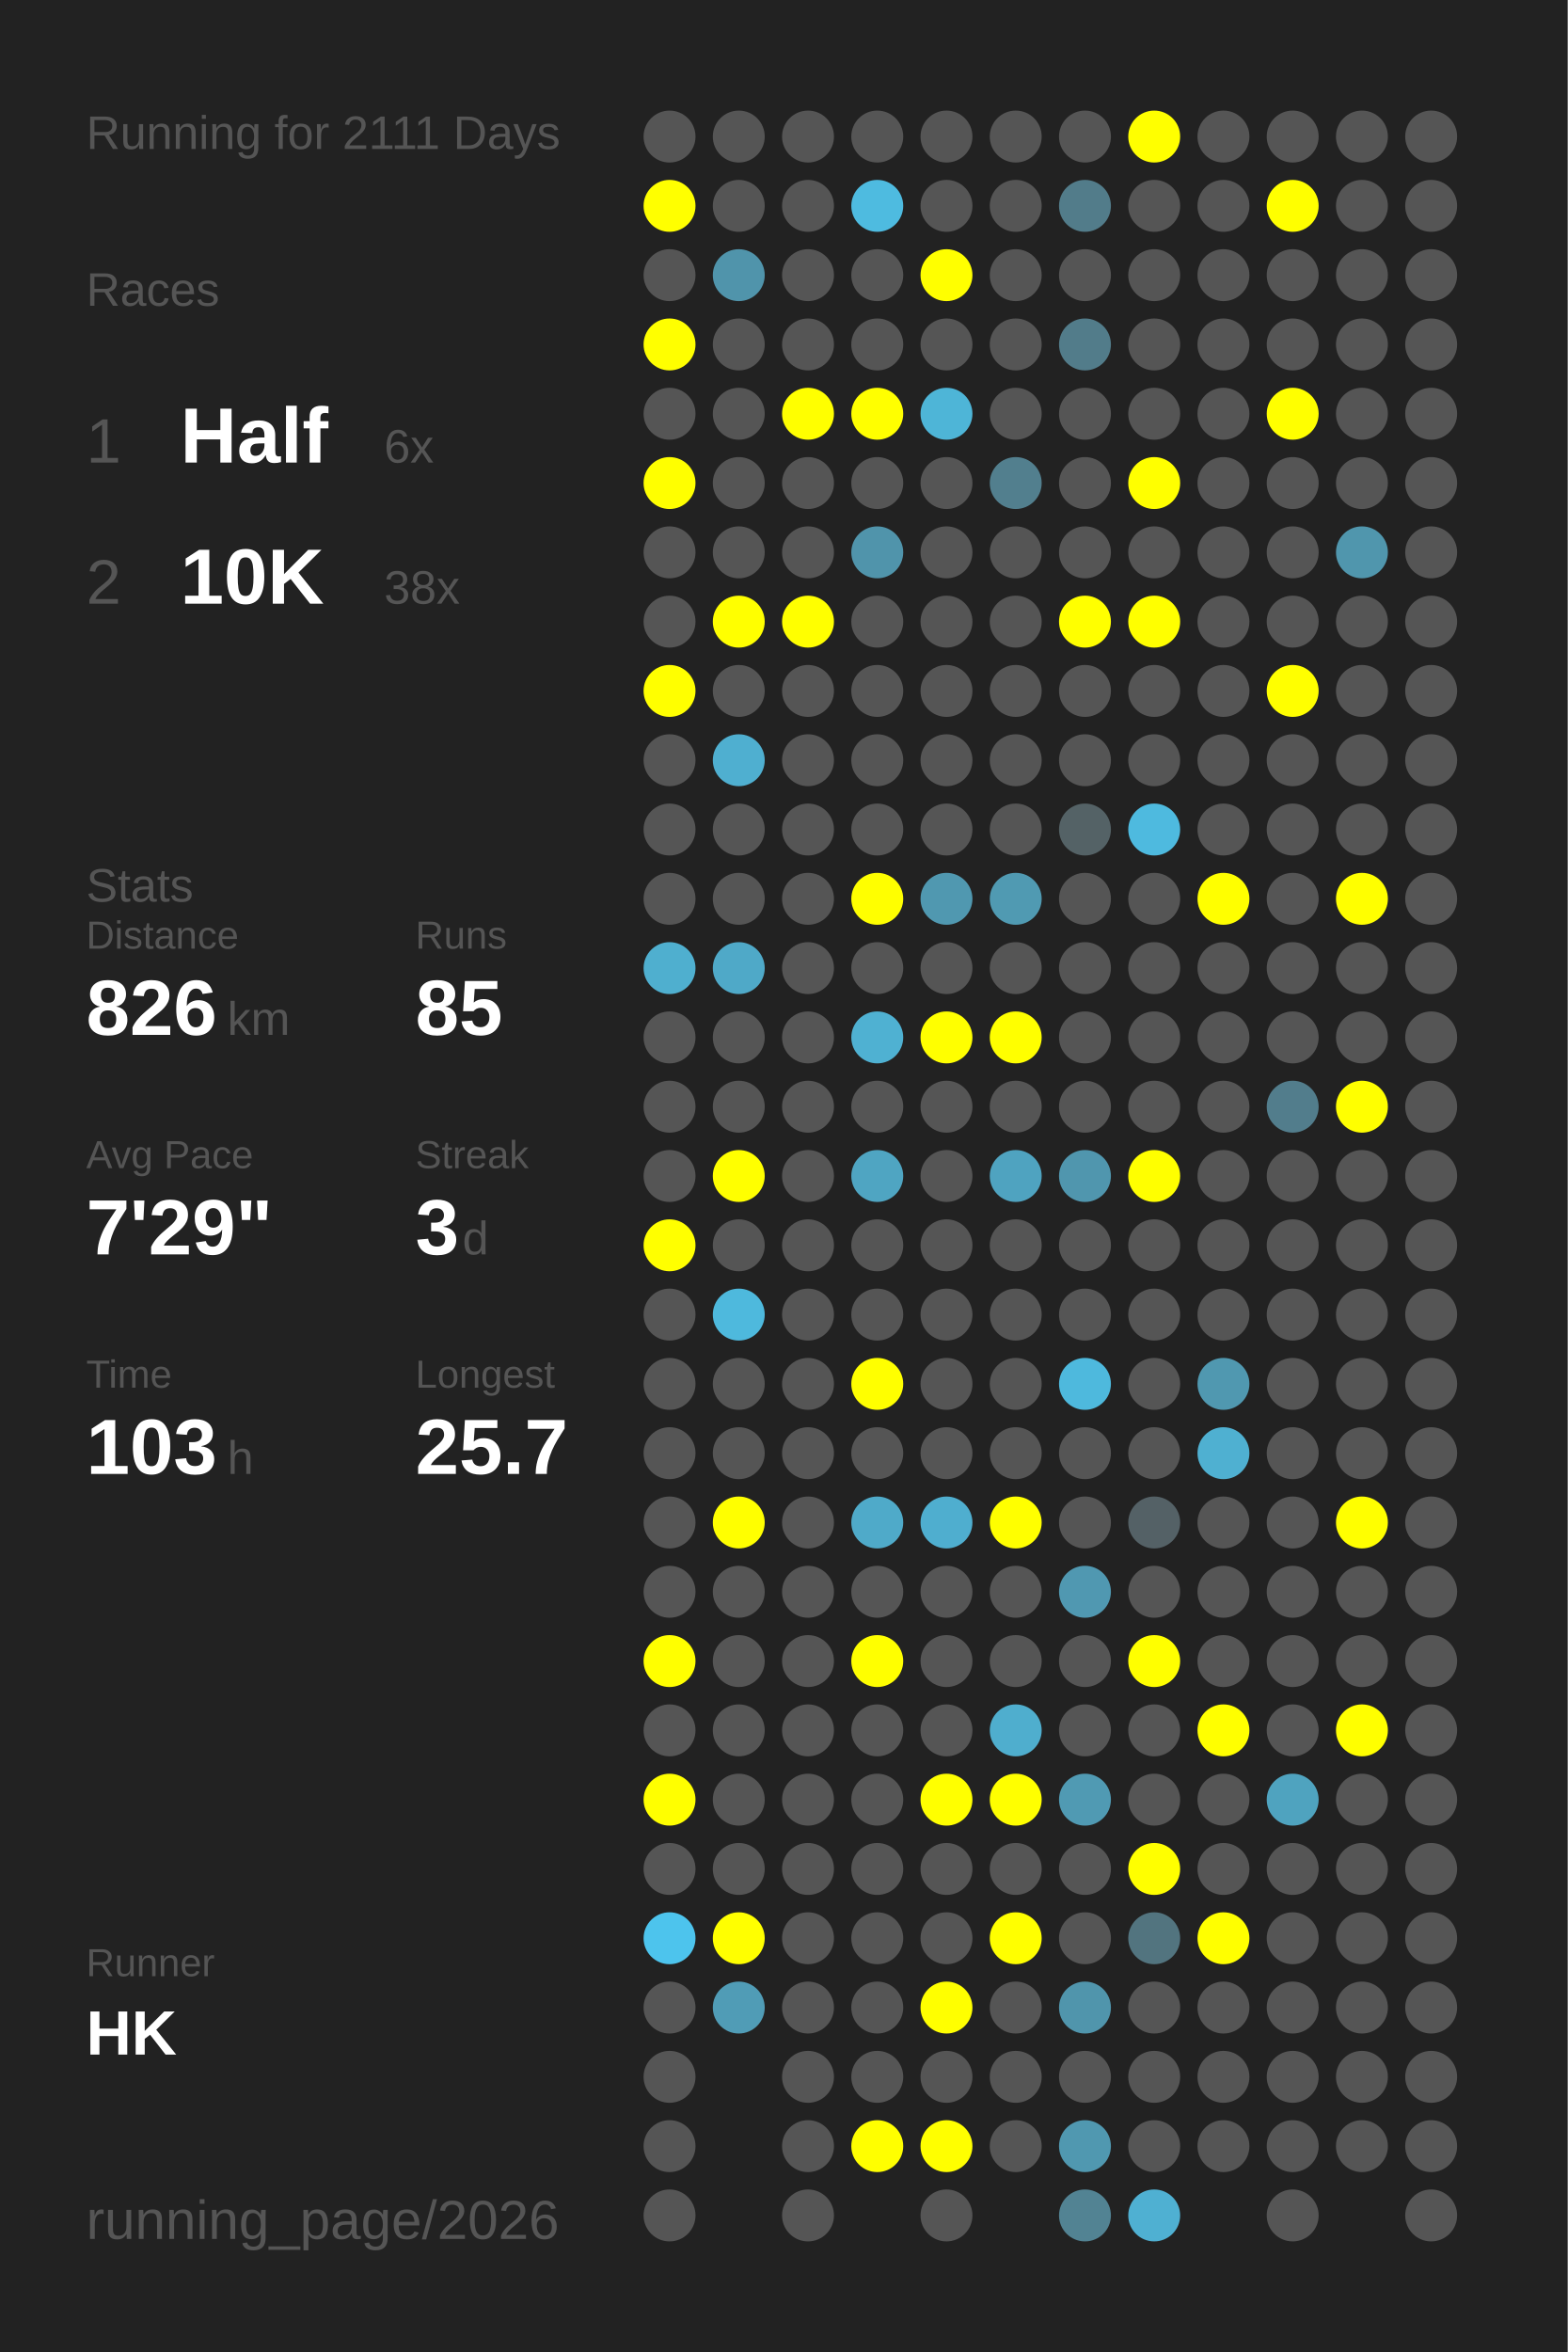
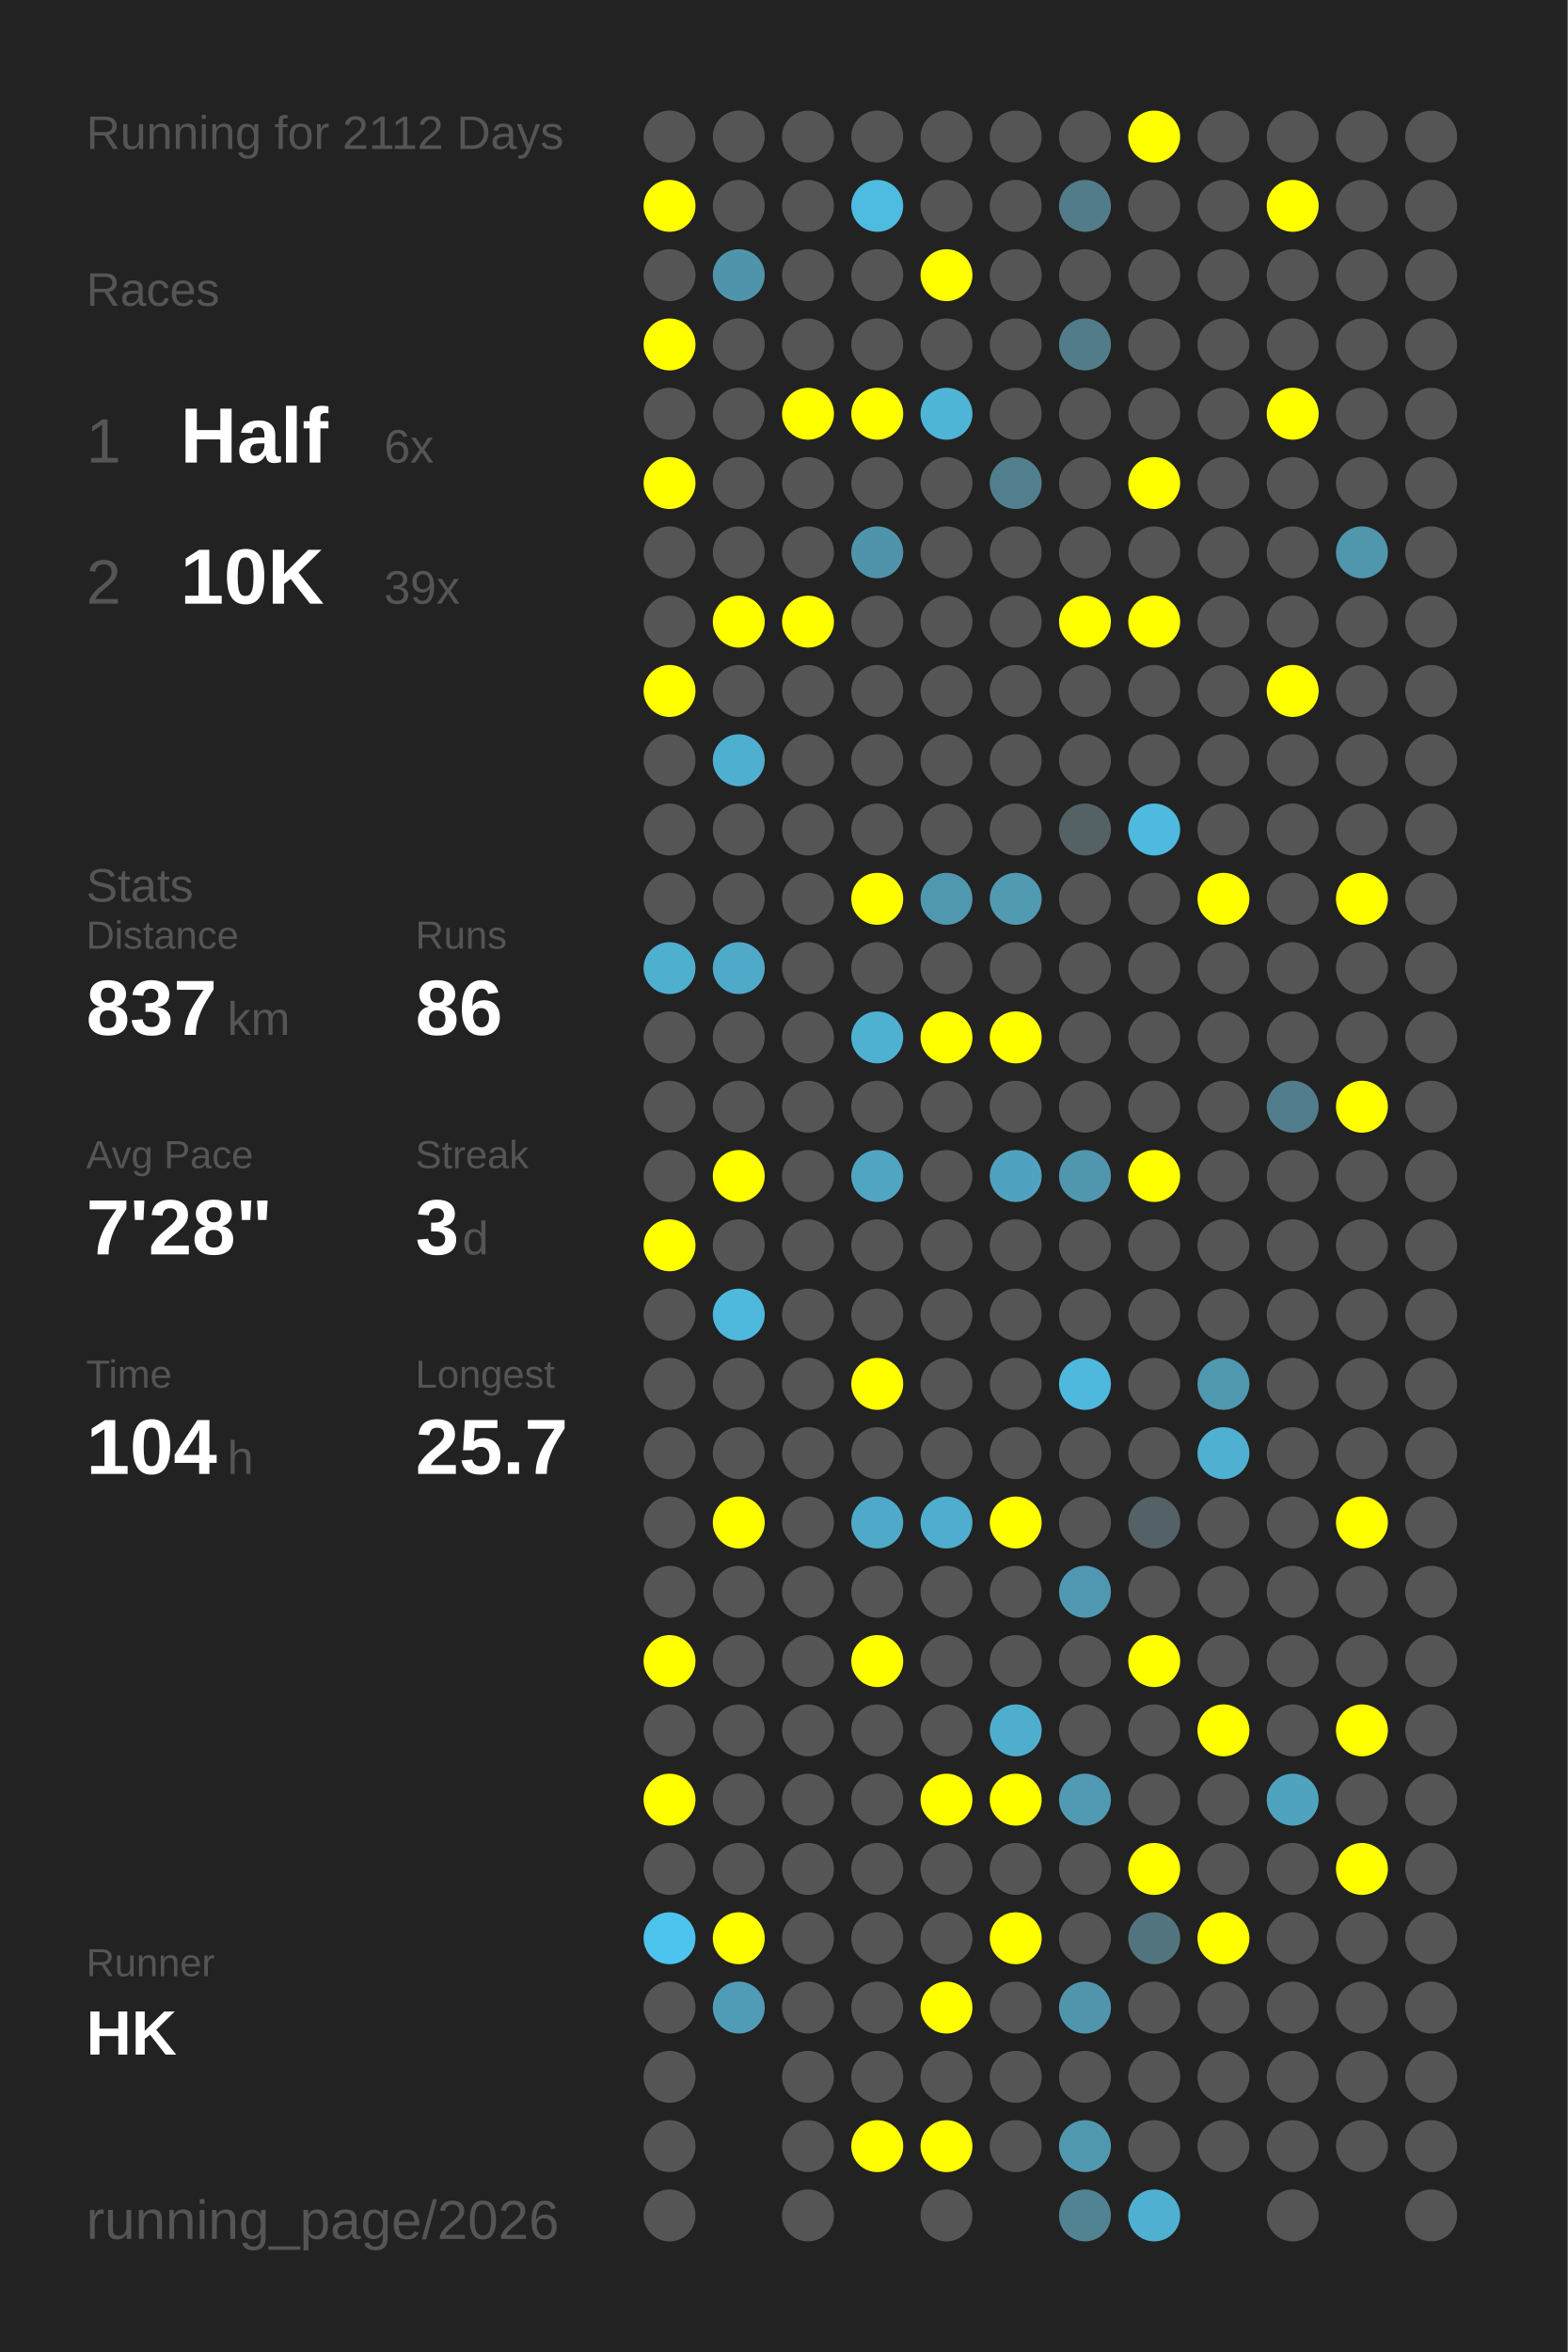
<svg xmlns="http://www.w3.org/2000/svg" baseProfile="full" height="300mm" version="1.1" viewBox="0,0,200,300" width="200mm">
  <defs />
  <rect fill="#222222" height="300" width="200" x="0" y="0" />
-   <text fill="#555555" style="font-size:6px; font-family:Arial;" x="11" y="19">Running for 2111 Days</text>
+   <text fill="#555555" style="font-size:6px; font-family:Arial;" x="11" y="19">Running for 2112 Days</text>
  <text fill="#555555" style="font-size:6px; font-family:Arial;" x="11" y="39">Races</text>
  <text fill="#555555" style="font-size:8px; font-family:Arial;" x="11" y="59">1</text>
  <text fill="#FFFFFF" style="font-size:10px; font-family:Arial; font-weight:bold;" x="23" y="59">Half</text>
  <text fill="#555555" style="font-size:6px; font-family:Arial;" x="49" y="59">6x</text>
  <text fill="#555555" style="font-size:8px; font-family:Arial;" x="11" y="77">2</text>
  <text fill="#FFFFFF" style="font-size:10px; font-family:Arial; font-weight:bold;" x="23" y="77">10K</text>
-   <text fill="#555555" style="font-size:6px; font-family:Arial;" x="49" y="77">38x</text>
+   <text fill="#555555" style="font-size:6px; font-family:Arial;" x="49" y="77">39x</text>
  <text fill="#555555" style="font-size:6px; font-family:Arial;" x="11" y="115">Stats</text>
  <text fill="#555555" style="font-size:5px; font-family:Arial;" x="11" y="121">Distance</text>
-   <text fill="#FFFFFF" style="font-size:10px; font-family:Arial; font-weight:bold;" x="11" y="132">826</text>
+   <text fill="#FFFFFF" style="font-size:10px; font-family:Arial; font-weight:bold;" x="11" y="132">837</text>
  <text fill="#555555" style="font-size:6px; font-family:Arial;" x="29" y="132">km</text>
  <text fill="#555555" style="font-size:5px; font-family:Arial;" x="53" y="121">Runs</text>
-   <text fill="#FFFFFF" style="font-size:10px; font-family:Arial; font-weight:bold;" x="53" y="132">85</text>
+   <text fill="#FFFFFF" style="font-size:10px; font-family:Arial; font-weight:bold;" x="53" y="132">86</text>
  <text fill="#555555" style="font-size:5px; font-family:Arial;" x="11" y="149">Avg Pace</text>
-   <text fill="#FFFFFF" style="font-size:10px; font-family:Arial; font-weight:bold;" x="11" y="160">7'29"</text>
+   <text fill="#FFFFFF" style="font-size:10px; font-family:Arial; font-weight:bold;" x="11" y="160">7'28"</text>
  <text fill="#555555" style="font-size:5px; font-family:Arial;" x="53" y="149">Streak</text>
  <text fill="#FFFFFF" style="font-size:10px; font-family:Arial; font-weight:bold;" x="53" y="160">3</text>
  <text fill="#555555" style="font-size:6px; font-family:Arial;" x="59" y="160">d</text>
  <text fill="#555555" style="font-size:5px; font-family:Arial;" x="11" y="177">Time</text>
-   <text fill="#FFFFFF" style="font-size:10px; font-family:Arial; font-weight:bold;" x="11" y="188">103</text>
+   <text fill="#FFFFFF" style="font-size:10px; font-family:Arial; font-weight:bold;" x="11" y="188">104</text>
  <text fill="#555555" style="font-size:6px; font-family:Arial;" x="29" y="188">h</text>
  <text fill="#555555" style="font-size:5px; font-family:Arial;" x="53" y="177">Longest</text>
  <text fill="#FFFFFF" style="font-size:10px; font-family:Arial; font-weight:bold;" x="53" y="188">25.7</text>
  <text fill="#555555" style="font-size:5px; font-family:Arial;" x="11" y="252.065">Runner</text>
  <text fill="#FFFFFF" style="font-size:8px; font-family:Arial; font-weight:bold;" x="11" y="262.065">HK</text>
  <text fill="#555555" style="font-size:7px; font-family:Arial;" x="11" y="285.581">running_page/2026</text>
  <circle cx="85.417" cy="17.419" fill="#555555" r="3.312" />
  <circle cx="85.417" cy="26.258" fill="#FFFF00" r="3.312" />
  <circle cx="85.417" cy="35.097" fill="#555555" r="3.312" />
  <circle cx="85.417" cy="43.935" fill="#FFFF00" r="3.312" />
  <circle cx="85.417" cy="52.774" fill="#555555" r="3.312" />
  <circle cx="85.417" cy="61.613" fill="#FFFF00" r="3.312" />
  <circle cx="85.417" cy="70.452" fill="#555555" r="3.312" />
  <circle cx="85.417" cy="79.29" fill="#555555" r="3.312" />
  <circle cx="85.417" cy="88.129" fill="#FFFF00" r="3.312" />
  <circle cx="85.417" cy="96.968" fill="#555555" r="3.312" />
  <circle cx="85.417" cy="105.806" fill="#555555" r="3.312" />
  <circle cx="85.417" cy="114.645" fill="#555555" r="3.312" />
  <circle cx="85.417" cy="123.484" fill="#4fafcf" r="3.312" />
  <circle cx="85.417" cy="132.323" fill="#555555" r="3.312" />
  <circle cx="85.417" cy="141.161" fill="#555555" r="3.312" />
  <circle cx="85.417" cy="150" fill="#555555" r="3.312" />
  <circle cx="85.417" cy="158.839" fill="#FFFF00" r="3.312" />
  <circle cx="85.417" cy="167.677" fill="#555555" r="3.312" />
  <circle cx="85.417" cy="176.516" fill="#555555" r="3.312" />
  <circle cx="85.417" cy="185.355" fill="#555555" r="3.312" />
  <circle cx="85.417" cy="194.194" fill="#555555" r="3.312" />
  <circle cx="85.417" cy="203.032" fill="#555555" r="3.312" />
  <circle cx="85.417" cy="211.871" fill="#FFFF00" r="3.312" />
  <circle cx="85.417" cy="220.71" fill="#555555" r="3.312" />
  <circle cx="85.417" cy="229.548" fill="#FFFF00" r="3.312" />
  <circle cx="85.417" cy="238.387" fill="#555555" r="3.312" />
  <circle cx="85.417" cy="247.226" fill="#4dc4ed" r="3.312" />
  <circle cx="85.417" cy="256.065" fill="#555555" r="3.312" />
  <circle cx="85.417" cy="264.903" fill="#555555" r="3.312" />
  <circle cx="85.417" cy="273.742" fill="#555555" r="3.312" />
  <circle cx="85.417" cy="282.581" fill="#555555" r="3.312" />
  <circle cx="94.25" cy="17.419" fill="#555555" r="3.312" />
  <circle cx="94.25" cy="26.258" fill="#555555" r="3.312" />
  <circle cx="94.25" cy="35.097" fill="#5094ab" r="3.312" />
  <circle cx="94.25" cy="43.935" fill="#555555" r="3.312" />
  <circle cx="94.25" cy="52.774" fill="#555555" r="3.312" />
  <circle cx="94.25" cy="61.613" fill="#555555" r="3.312" />
  <circle cx="94.25" cy="70.452" fill="#555555" r="3.312" />
  <circle cx="94.25" cy="79.29" fill="#FFFF00" r="3.312" />
  <circle cx="94.25" cy="88.129" fill="#555555" r="3.312" />
  <circle cx="94.25" cy="96.968" fill="#4fafd0" r="3.312" />
  <circle cx="94.25" cy="105.806" fill="#555555" r="3.312" />
  <circle cx="94.25" cy="114.645" fill="#555555" r="3.312" />
  <circle cx="94.25" cy="123.484" fill="#4fa9c8" r="3.312" />
  <circle cx="94.25" cy="132.323" fill="#555555" r="3.312" />
  <circle cx="94.25" cy="141.161" fill="#555555" r="3.312" />
  <circle cx="94.25" cy="150" fill="#FFFF00" r="3.312" />
  <circle cx="94.25" cy="158.839" fill="#555555" r="3.312" />
  <circle cx="94.25" cy="167.677" fill="#4eb9dd" r="3.312" />
  <circle cx="94.25" cy="176.516" fill="#555555" r="3.312" />
  <circle cx="94.25" cy="185.355" fill="#555555" r="3.312" />
  <circle cx="94.25" cy="194.194" fill="#FFFF00" r="3.312" />
  <circle cx="94.25" cy="203.032" fill="#555555" r="3.312" />
  <circle cx="94.25" cy="211.871" fill="#555555" r="3.312" />
  <circle cx="94.25" cy="220.71" fill="#555555" r="3.312" />
  <circle cx="94.25" cy="229.548" fill="#555555" r="3.312" />
  <circle cx="94.25" cy="238.387" fill="#555555" r="3.312" />
  <circle cx="94.25" cy="247.226" fill="#FFFF00" r="3.312" />
  <circle cx="94.25" cy="256.065" fill="#509cb6" r="3.312" />
  <circle cx="103.083" cy="17.419" fill="#555555" r="3.312" />
  <circle cx="103.083" cy="26.258" fill="#555555" r="3.312" />
  <circle cx="103.083" cy="35.097" fill="#555555" r="3.312" />
  <circle cx="103.083" cy="43.935" fill="#555555" r="3.312" />
  <circle cx="103.083" cy="52.774" fill="#FFFF00" r="3.312" />
  <circle cx="103.083" cy="61.613" fill="#555555" r="3.312" />
  <circle cx="103.083" cy="70.452" fill="#555555" r="3.312" />
  <circle cx="103.083" cy="79.29" fill="#FFFF00" r="3.312" />
  <circle cx="103.083" cy="88.129" fill="#555555" r="3.312" />
  <circle cx="103.083" cy="96.968" fill="#555555" r="3.312" />
  <circle cx="103.083" cy="105.806" fill="#555555" r="3.312" />
  <circle cx="103.083" cy="114.645" fill="#555555" r="3.312" />
  <circle cx="103.083" cy="123.484" fill="#555555" r="3.312" />
  <circle cx="103.083" cy="132.323" fill="#555555" r="3.312" />
  <circle cx="103.083" cy="141.161" fill="#555555" r="3.312" />
  <circle cx="103.083" cy="150" fill="#555555" r="3.312" />
  <circle cx="103.083" cy="158.839" fill="#555555" r="3.312" />
  <circle cx="103.083" cy="167.677" fill="#555555" r="3.312" />
  <circle cx="103.083" cy="176.516" fill="#555555" r="3.312" />
  <circle cx="103.083" cy="185.355" fill="#555555" r="3.312" />
  <circle cx="103.083" cy="194.194" fill="#555555" r="3.312" />
  <circle cx="103.083" cy="203.032" fill="#555555" r="3.312" />
  <circle cx="103.083" cy="211.871" fill="#555555" r="3.312" />
  <circle cx="103.083" cy="220.71" fill="#555555" r="3.312" />
  <circle cx="103.083" cy="229.548" fill="#555555" r="3.312" />
  <circle cx="103.083" cy="238.387" fill="#555555" r="3.312" />
  <circle cx="103.083" cy="247.226" fill="#555555" r="3.312" />
  <circle cx="103.083" cy="256.065" fill="#555555" r="3.312" />
  <circle cx="103.083" cy="264.903" fill="#555555" r="3.312" />
  <circle cx="103.083" cy="273.742" fill="#555555" r="3.312" />
  <circle cx="103.083" cy="282.581" fill="#555555" r="3.312" />
  <circle cx="111.917" cy="17.419" fill="#555555" r="3.312" />
  <circle cx="111.917" cy="26.258" fill="#4ebbe0" r="3.312" />
  <circle cx="111.917" cy="35.097" fill="#555555" r="3.312" />
  <circle cx="111.917" cy="43.935" fill="#555555" r="3.312" />
  <circle cx="111.917" cy="52.774" fill="#FFFF00" r="3.312" />
  <circle cx="111.917" cy="61.613" fill="#555555" r="3.312" />
  <circle cx="111.917" cy="70.452" fill="#5094ab" r="3.312" />
  <circle cx="111.917" cy="79.29" fill="#555555" r="3.312" />
  <circle cx="111.917" cy="88.129" fill="#555555" r="3.312" />
  <circle cx="111.917" cy="96.968" fill="#555555" r="3.312" />
  <circle cx="111.917" cy="105.806" fill="#555555" r="3.312" />
  <circle cx="111.917" cy="114.645" fill="#FFFF00" r="3.312" />
  <circle cx="111.917" cy="123.484" fill="#555555" r="3.312" />
  <circle cx="111.917" cy="132.323" fill="#4fb1d2" r="3.312" />
  <circle cx="111.917" cy="141.161" fill="#555555" r="3.312" />
  <circle cx="111.917" cy="150" fill="#4fa5c2" r="3.312" />
  <circle cx="111.917" cy="158.839" fill="#555555" r="3.312" />
  <circle cx="111.917" cy="167.677" fill="#555555" r="3.312" />
  <circle cx="111.917" cy="176.516" fill="#FFFF00" r="3.312" />
  <circle cx="111.917" cy="185.355" fill="#555555" r="3.312" />
  <circle cx="111.917" cy="194.194" fill="#4faac9" r="3.312" />
  <circle cx="111.917" cy="203.032" fill="#555555" r="3.312" />
  <circle cx="111.917" cy="211.871" fill="#FFFF00" r="3.312" />
  <circle cx="111.917" cy="220.71" fill="#555555" r="3.312" />
  <circle cx="111.917" cy="229.548" fill="#555555" r="3.312" />
  <circle cx="111.917" cy="238.387" fill="#555555" r="3.312" />
  <circle cx="111.917" cy="247.226" fill="#555555" r="3.312" />
  <circle cx="111.917" cy="256.065" fill="#555555" r="3.312" />
  <circle cx="111.917" cy="264.903" fill="#555555" r="3.312" />
  <circle cx="111.917" cy="273.742" fill="#FFFF00" r="3.312" />
  <circle cx="120.75" cy="17.419" fill="#555555" r="3.312" />
  <circle cx="120.75" cy="26.258" fill="#555555" r="3.312" />
  <circle cx="120.75" cy="35.097" fill="#FFFF00" r="3.312" />
  <circle cx="120.75" cy="43.935" fill="#555555" r="3.312" />
  <circle cx="120.75" cy="52.774" fill="#4eb5d7" r="3.312" />
  <circle cx="120.75" cy="61.613" fill="#555555" r="3.312" />
  <circle cx="120.75" cy="70.452" fill="#555555" r="3.312" />
  <circle cx="120.75" cy="79.29" fill="#555555" r="3.312" />
  <circle cx="120.75" cy="88.129" fill="#555555" r="3.312" />
  <circle cx="120.75" cy="96.968" fill="#555555" r="3.312" />
  <circle cx="120.75" cy="105.806" fill="#555555" r="3.312" />
  <circle cx="120.75" cy="114.645" fill="#5098b0" r="3.312" />
  <circle cx="120.75" cy="123.484" fill="#555555" r="3.312" />
  <circle cx="120.75" cy="132.323" fill="#FFFF00" r="3.312" />
  <circle cx="120.75" cy="141.161" fill="#555555" r="3.312" />
  <circle cx="120.75" cy="150" fill="#555555" r="3.312" />
  <circle cx="120.75" cy="158.839" fill="#555555" r="3.312" />
  <circle cx="120.75" cy="167.677" fill="#555555" r="3.312" />
  <circle cx="120.75" cy="176.516" fill="#555555" r="3.312" />
  <circle cx="120.75" cy="185.355" fill="#555555" r="3.312" />
  <circle cx="120.75" cy="194.194" fill="#4faecf" r="3.312" />
  <circle cx="120.75" cy="203.032" fill="#555555" r="3.312" />
  <circle cx="120.75" cy="211.871" fill="#555555" r="3.312" />
  <circle cx="120.75" cy="220.71" fill="#555555" r="3.312" />
  <circle cx="120.75" cy="229.548" fill="#FFFF00" r="3.312" />
  <circle cx="120.75" cy="238.387" fill="#555555" r="3.312" />
  <circle cx="120.75" cy="247.226" fill="#555555" r="3.312" />
  <circle cx="120.75" cy="256.065" fill="#FFFF00" r="3.312" />
  <circle cx="120.75" cy="264.903" fill="#555555" r="3.312" />
  <circle cx="120.75" cy="273.742" fill="#FFFF00" r="3.312" />
  <circle cx="120.75" cy="282.581" fill="#555555" r="3.312" />
  <circle cx="129.583" cy="17.419" fill="#555555" r="3.312" />
  <circle cx="129.583" cy="26.258" fill="#555555" r="3.312" />
  <circle cx="129.583" cy="35.097" fill="#555555" r="3.312" />
  <circle cx="129.583" cy="43.935" fill="#555555" r="3.312" />
  <circle cx="129.583" cy="52.774" fill="#555555" r="3.312" />
  <circle cx="129.583" cy="61.613" fill="#527f8e" r="3.312" />
  <circle cx="129.583" cy="70.452" fill="#555555" r="3.312" />
  <circle cx="129.583" cy="79.29" fill="#555555" r="3.312" />
  <circle cx="129.583" cy="88.129" fill="#555555" r="3.312" />
  <circle cx="129.583" cy="96.968" fill="#555555" r="3.312" />
  <circle cx="129.583" cy="105.806" fill="#555555" r="3.312" />
  <circle cx="129.583" cy="114.645" fill="#509ab2" r="3.312" />
  <circle cx="129.583" cy="123.484" fill="#555555" r="3.312" />
  <circle cx="129.583" cy="132.323" fill="#FFFF00" r="3.312" />
  <circle cx="129.583" cy="141.161" fill="#555555" r="3.312" />
  <circle cx="129.583" cy="150" fill="#4fa3c0" r="3.312" />
  <circle cx="129.583" cy="158.839" fill="#555555" r="3.312" />
  <circle cx="129.583" cy="167.677" fill="#555555" r="3.312" />
  <circle cx="129.583" cy="176.516" fill="#555555" r="3.312" />
  <circle cx="129.583" cy="185.355" fill="#555555" r="3.312" />
  <circle cx="129.583" cy="194.194" fill="#FFFF00" r="3.312" />
  <circle cx="129.583" cy="203.032" fill="#555555" r="3.312" />
  <circle cx="129.583" cy="211.871" fill="#555555" r="3.312" />
  <circle cx="129.583" cy="220.71" fill="#4faece" r="3.312" />
  <circle cx="129.583" cy="229.548" fill="#FFFF00" r="3.312" />
  <circle cx="129.583" cy="238.387" fill="#555555" r="3.312" />
  <circle cx="129.583" cy="247.226" fill="#FFFF00" r="3.312" />
  <circle cx="129.583" cy="256.065" fill="#555555" r="3.312" />
  <circle cx="129.583" cy="264.903" fill="#555555" r="3.312" />
  <circle cx="129.583" cy="273.742" fill="#555555" r="3.312" />
  <circle cx="138.417" cy="17.419" fill="#555555" r="3.312" />
  <circle cx="138.417" cy="26.258" fill="#527c8a" r="3.312" />
  <circle cx="138.417" cy="35.097" fill="#555555" r="3.312" />
  <circle cx="138.417" cy="43.935" fill="#527c8a" r="3.312" />
  <circle cx="138.417" cy="52.774" fill="#555555" r="3.312" />
  <circle cx="138.417" cy="61.613" fill="#555555" r="3.312" />
  <circle cx="138.417" cy="70.452" fill="#555555" r="3.312" />
  <circle cx="138.417" cy="79.29" fill="#FFFF00" r="3.312" />
  <circle cx="138.417" cy="88.129" fill="#555555" r="3.312" />
  <circle cx="138.417" cy="96.968" fill="#555555" r="3.312" />
  <circle cx="138.417" cy="105.806" fill="#546266" r="3.312" />
  <circle cx="138.417" cy="114.645" fill="#555555" r="3.312" />
  <circle cx="138.417" cy="123.484" fill="#555555" r="3.312" />
  <circle cx="138.417" cy="132.323" fill="#555555" r="3.312" />
  <circle cx="138.417" cy="141.161" fill="#555555" r="3.312" />
  <circle cx="138.417" cy="150" fill="#5096ae" r="3.312" />
  <circle cx="138.417" cy="158.839" fill="#555555" r="3.312" />
  <circle cx="138.417" cy="167.677" fill="#555555" r="3.312" />
  <circle cx="138.417" cy="176.516" fill="#4eb9dd" r="3.312" />
  <circle cx="138.417" cy="185.355" fill="#555555" r="3.312" />
  <circle cx="138.417" cy="194.194" fill="#555555" r="3.312" />
  <circle cx="138.417" cy="203.032" fill="#5098b1" r="3.312" />
  <circle cx="138.417" cy="211.871" fill="#555555" r="3.312" />
  <circle cx="138.417" cy="220.71" fill="#555555" r="3.312" />
  <circle cx="138.417" cy="229.548" fill="#509ab3" r="3.312" />
  <circle cx="138.417" cy="238.387" fill="#555555" r="3.312" />
  <circle cx="138.417" cy="247.226" fill="#555555" r="3.312" />
  <circle cx="138.417" cy="256.065" fill="#5095ac" r="3.312" />
  <circle cx="138.417" cy="264.903" fill="#555555" r="3.312" />
  <circle cx="138.417" cy="273.742" fill="#5098b0" r="3.312" />
  <circle cx="138.417" cy="282.581" fill="#528393" r="3.312" />
  <circle cx="147.25" cy="17.419" fill="#FFFF00" r="3.312" />
  <circle cx="147.25" cy="26.258" fill="#555555" r="3.312" />
  <circle cx="147.25" cy="35.097" fill="#555555" r="3.312" />
  <circle cx="147.25" cy="43.935" fill="#555555" r="3.312" />
  <circle cx="147.25" cy="52.774" fill="#555555" r="3.312" />
  <circle cx="147.25" cy="61.613" fill="#FFFF00" r="3.312" />
  <circle cx="147.25" cy="70.452" fill="#555555" r="3.312" />
  <circle cx="147.25" cy="79.29" fill="#FFFF00" r="3.312" />
  <circle cx="147.25" cy="88.129" fill="#555555" r="3.312" />
  <circle cx="147.25" cy="96.968" fill="#555555" r="3.312" />
  <circle cx="147.25" cy="105.806" fill="#4ebadf" r="3.312" />
  <circle cx="147.25" cy="114.645" fill="#555555" r="3.312" />
  <circle cx="147.25" cy="123.484" fill="#555555" r="3.312" />
  <circle cx="147.25" cy="132.323" fill="#555555" r="3.312" />
  <circle cx="147.25" cy="141.161" fill="#555555" r="3.312" />
  <circle cx="147.25" cy="150" fill="#FFFF00" r="3.312" />
  <circle cx="147.25" cy="158.839" fill="#555555" r="3.312" />
  <circle cx="147.25" cy="167.677" fill="#555555" r="3.312" />
  <circle cx="147.25" cy="176.516" fill="#555555" r="3.312" />
  <circle cx="147.25" cy="185.355" fill="#555555" r="3.312" />
  <circle cx="147.25" cy="194.194" fill="#546166" r="3.312" />
  <circle cx="147.25" cy="203.032" fill="#555555" r="3.312" />
  <circle cx="147.25" cy="211.871" fill="#FFFF00" r="3.312" />
  <circle cx="147.25" cy="220.71" fill="#555555" r="3.312" />
  <circle cx="147.25" cy="229.548" fill="#555555" r="3.312" />
  <circle cx="147.25" cy="238.387" fill="#FFFF00" r="3.312" />
  <circle cx="147.25" cy="247.226" fill="#52747f" r="3.312" />
  <circle cx="147.25" cy="256.065" fill="#555555" r="3.312" />
  <circle cx="147.25" cy="264.903" fill="#555555" r="3.312" />
  <circle cx="147.25" cy="273.742" fill="#555555" r="3.312" />
  <circle cx="147.25" cy="282.581" fill="#4fb0d2" r="3.312" />
  <circle cx="156.083" cy="17.419" fill="#555555" r="3.312" />
  <circle cx="156.083" cy="26.258" fill="#555555" r="3.312" />
  <circle cx="156.083" cy="35.097" fill="#555555" r="3.312" />
  <circle cx="156.083" cy="43.935" fill="#555555" r="3.312" />
  <circle cx="156.083" cy="52.774" fill="#555555" r="3.312" />
  <circle cx="156.083" cy="61.613" fill="#555555" r="3.312" />
  <circle cx="156.083" cy="70.452" fill="#555555" r="3.312" />
  <circle cx="156.083" cy="79.29" fill="#555555" r="3.312" />
  <circle cx="156.083" cy="88.129" fill="#555555" r="3.312" />
  <circle cx="156.083" cy="96.968" fill="#555555" r="3.312" />
  <circle cx="156.083" cy="105.806" fill="#555555" r="3.312" />
  <circle cx="156.083" cy="114.645" fill="#FFFF00" r="3.312" />
  <circle cx="156.083" cy="123.484" fill="#555555" r="3.312" />
  <circle cx="156.083" cy="132.323" fill="#555555" r="3.312" />
  <circle cx="156.083" cy="141.161" fill="#555555" r="3.312" />
  <circle cx="156.083" cy="150" fill="#555555" r="3.312" />
  <circle cx="156.083" cy="158.839" fill="#555555" r="3.312" />
  <circle cx="156.083" cy="167.677" fill="#555555" r="3.312" />
  <circle cx="156.083" cy="176.516" fill="#5098b0" r="3.312" />
  <circle cx="156.083" cy="185.355" fill="#4fb0d1" r="3.312" />
  <circle cx="156.083" cy="194.194" fill="#555555" r="3.312" />
  <circle cx="156.083" cy="203.032" fill="#555555" r="3.312" />
  <circle cx="156.083" cy="211.871" fill="#555555" r="3.312" />
  <circle cx="156.083" cy="220.71" fill="#FFFF00" r="3.312" />
  <circle cx="156.083" cy="229.548" fill="#555555" r="3.312" />
  <circle cx="156.083" cy="238.387" fill="#555555" r="3.312" />
  <circle cx="156.083" cy="247.226" fill="#FFFF00" r="3.312" />
  <circle cx="156.083" cy="256.065" fill="#555555" r="3.312" />
  <circle cx="156.083" cy="264.903" fill="#555555" r="3.312" />
  <circle cx="156.083" cy="273.742" fill="#555555" r="3.312" />
  <circle cx="164.917" cy="17.419" fill="#555555" r="3.312" />
  <circle cx="164.917" cy="26.258" fill="#FFFF00" r="3.312" />
  <circle cx="164.917" cy="35.097" fill="#555555" r="3.312" />
  <circle cx="164.917" cy="43.935" fill="#555555" r="3.312" />
  <circle cx="164.917" cy="52.774" fill="#FFFF00" r="3.312" />
  <circle cx="164.917" cy="61.613" fill="#555555" r="3.312" />
  <circle cx="164.917" cy="70.452" fill="#555555" r="3.312" />
  <circle cx="164.917" cy="79.29" fill="#555555" r="3.312" />
  <circle cx="164.917" cy="88.129" fill="#FFFF00" r="3.312" />
  <circle cx="164.917" cy="96.968" fill="#555555" r="3.312" />
  <circle cx="164.917" cy="105.806" fill="#555555" r="3.312" />
  <circle cx="164.917" cy="114.645" fill="#555555" r="3.312" />
  <circle cx="164.917" cy="123.484" fill="#555555" r="3.312" />
  <circle cx="164.917" cy="132.323" fill="#555555" r="3.312" />
  <circle cx="164.917" cy="141.161" fill="#527d8c" r="3.312" />
  <circle cx="164.917" cy="150" fill="#555555" r="3.312" />
  <circle cx="164.917" cy="158.839" fill="#555555" r="3.312" />
  <circle cx="164.917" cy="167.677" fill="#555555" r="3.312" />
  <circle cx="164.917" cy="176.516" fill="#555555" r="3.312" />
  <circle cx="164.917" cy="185.355" fill="#555555" r="3.312" />
  <circle cx="164.917" cy="194.194" fill="#555555" r="3.312" />
  <circle cx="164.917" cy="203.032" fill="#555555" r="3.312" />
  <circle cx="164.917" cy="211.871" fill="#555555" r="3.312" />
  <circle cx="164.917" cy="220.71" fill="#555555" r="3.312" />
  <circle cx="164.917" cy="229.548" fill="#4fa3bf" r="3.312" />
  <circle cx="164.917" cy="238.387" fill="#555555" r="3.312" />
  <circle cx="164.917" cy="247.226" fill="#555555" r="3.312" />
  <circle cx="164.917" cy="256.065" fill="#555555" r="3.312" />
  <circle cx="164.917" cy="264.903" fill="#555555" r="3.312" />
  <circle cx="164.917" cy="273.742" fill="#555555" r="3.312" />
  <circle cx="164.917" cy="282.581" fill="#555555" r="3.312" />
  <circle cx="173.75" cy="17.419" fill="#555555" r="3.312" />
  <circle cx="173.75" cy="26.258" fill="#555555" r="3.312" />
  <circle cx="173.75" cy="35.097" fill="#555555" r="3.312" />
  <circle cx="173.75" cy="43.935" fill="#555555" r="3.312" />
  <circle cx="173.75" cy="52.774" fill="#555555" r="3.312" />
  <circle cx="173.75" cy="61.613" fill="#555555" r="3.312" />
  <circle cx="173.75" cy="70.452" fill="#5096ad" r="3.312" />
  <circle cx="173.75" cy="79.29" fill="#555555" r="3.312" />
  <circle cx="173.75" cy="88.129" fill="#555555" r="3.312" />
  <circle cx="173.75" cy="96.968" fill="#555555" r="3.312" />
  <circle cx="173.75" cy="105.806" fill="#555555" r="3.312" />
  <circle cx="173.75" cy="114.645" fill="#FFFF00" r="3.312" />
  <circle cx="173.75" cy="123.484" fill="#555555" r="3.312" />
  <circle cx="173.75" cy="132.323" fill="#555555" r="3.312" />
  <circle cx="173.75" cy="141.161" fill="#FFFF00" r="3.312" />
  <circle cx="173.75" cy="150" fill="#555555" r="3.312" />
  <circle cx="173.75" cy="158.839" fill="#555555" r="3.312" />
  <circle cx="173.75" cy="167.677" fill="#555555" r="3.312" />
  <circle cx="173.75" cy="176.516" fill="#555555" r="3.312" />
  <circle cx="173.75" cy="185.355" fill="#555555" r="3.312" />
  <circle cx="173.75" cy="194.194" fill="#FFFF00" r="3.312" />
  <circle cx="173.75" cy="203.032" fill="#555555" r="3.312" />
  <circle cx="173.75" cy="211.871" fill="#555555" r="3.312" />
  <circle cx="173.75" cy="220.71" fill="#FFFF00" r="3.312" />
  <circle cx="173.75" cy="229.548" fill="#555555" r="3.312" />
-   <circle cx="173.75" cy="238.387" fill="#555555" r="3.312" />
+   <circle cx="173.75" cy="238.387" fill="#FFFF00" r="3.312" />
  <circle cx="173.75" cy="247.226" fill="#555555" r="3.312" />
  <circle cx="173.75" cy="256.065" fill="#555555" r="3.312" />
  <circle cx="173.75" cy="264.903" fill="#555555" r="3.312" />
  <circle cx="173.75" cy="273.742" fill="#555555" r="3.312" />
  <circle cx="182.583" cy="17.419" fill="#555555" r="3.312" />
  <circle cx="182.583" cy="26.258" fill="#555555" r="3.312" />
  <circle cx="182.583" cy="35.097" fill="#555555" r="3.312" />
  <circle cx="182.583" cy="43.935" fill="#555555" r="3.312" />
  <circle cx="182.583" cy="52.774" fill="#555555" r="3.312" />
  <circle cx="182.583" cy="61.613" fill="#555555" r="3.312" />
  <circle cx="182.583" cy="70.452" fill="#555555" r="3.312" />
  <circle cx="182.583" cy="79.29" fill="#555555" r="3.312" />
  <circle cx="182.583" cy="88.129" fill="#555555" r="3.312" />
  <circle cx="182.583" cy="96.968" fill="#555555" r="3.312" />
  <circle cx="182.583" cy="105.806" fill="#555555" r="3.312" />
  <circle cx="182.583" cy="114.645" fill="#555555" r="3.312" />
  <circle cx="182.583" cy="123.484" fill="#555555" r="3.312" />
  <circle cx="182.583" cy="132.323" fill="#555555" r="3.312" />
  <circle cx="182.583" cy="141.161" fill="#555555" r="3.312" />
  <circle cx="182.583" cy="150" fill="#555555" r="3.312" />
  <circle cx="182.583" cy="158.839" fill="#555555" r="3.312" />
  <circle cx="182.583" cy="167.677" fill="#555555" r="3.312" />
  <circle cx="182.583" cy="176.516" fill="#555555" r="3.312" />
  <circle cx="182.583" cy="185.355" fill="#555555" r="3.312" />
  <circle cx="182.583" cy="194.194" fill="#555555" r="3.312" />
  <circle cx="182.583" cy="203.032" fill="#555555" r="3.312" />
  <circle cx="182.583" cy="211.871" fill="#555555" r="3.312" />
  <circle cx="182.583" cy="220.71" fill="#555555" r="3.312" />
  <circle cx="182.583" cy="229.548" fill="#555555" r="3.312" />
  <circle cx="182.583" cy="238.387" fill="#555555" r="3.312" />
  <circle cx="182.583" cy="247.226" fill="#555555" r="3.312" />
  <circle cx="182.583" cy="256.065" fill="#555555" r="3.312" />
  <circle cx="182.583" cy="264.903" fill="#555555" r="3.312" />
  <circle cx="182.583" cy="273.742" fill="#555555" r="3.312" />
  <circle cx="182.583" cy="282.581" fill="#555555" r="3.312" />
</svg>
